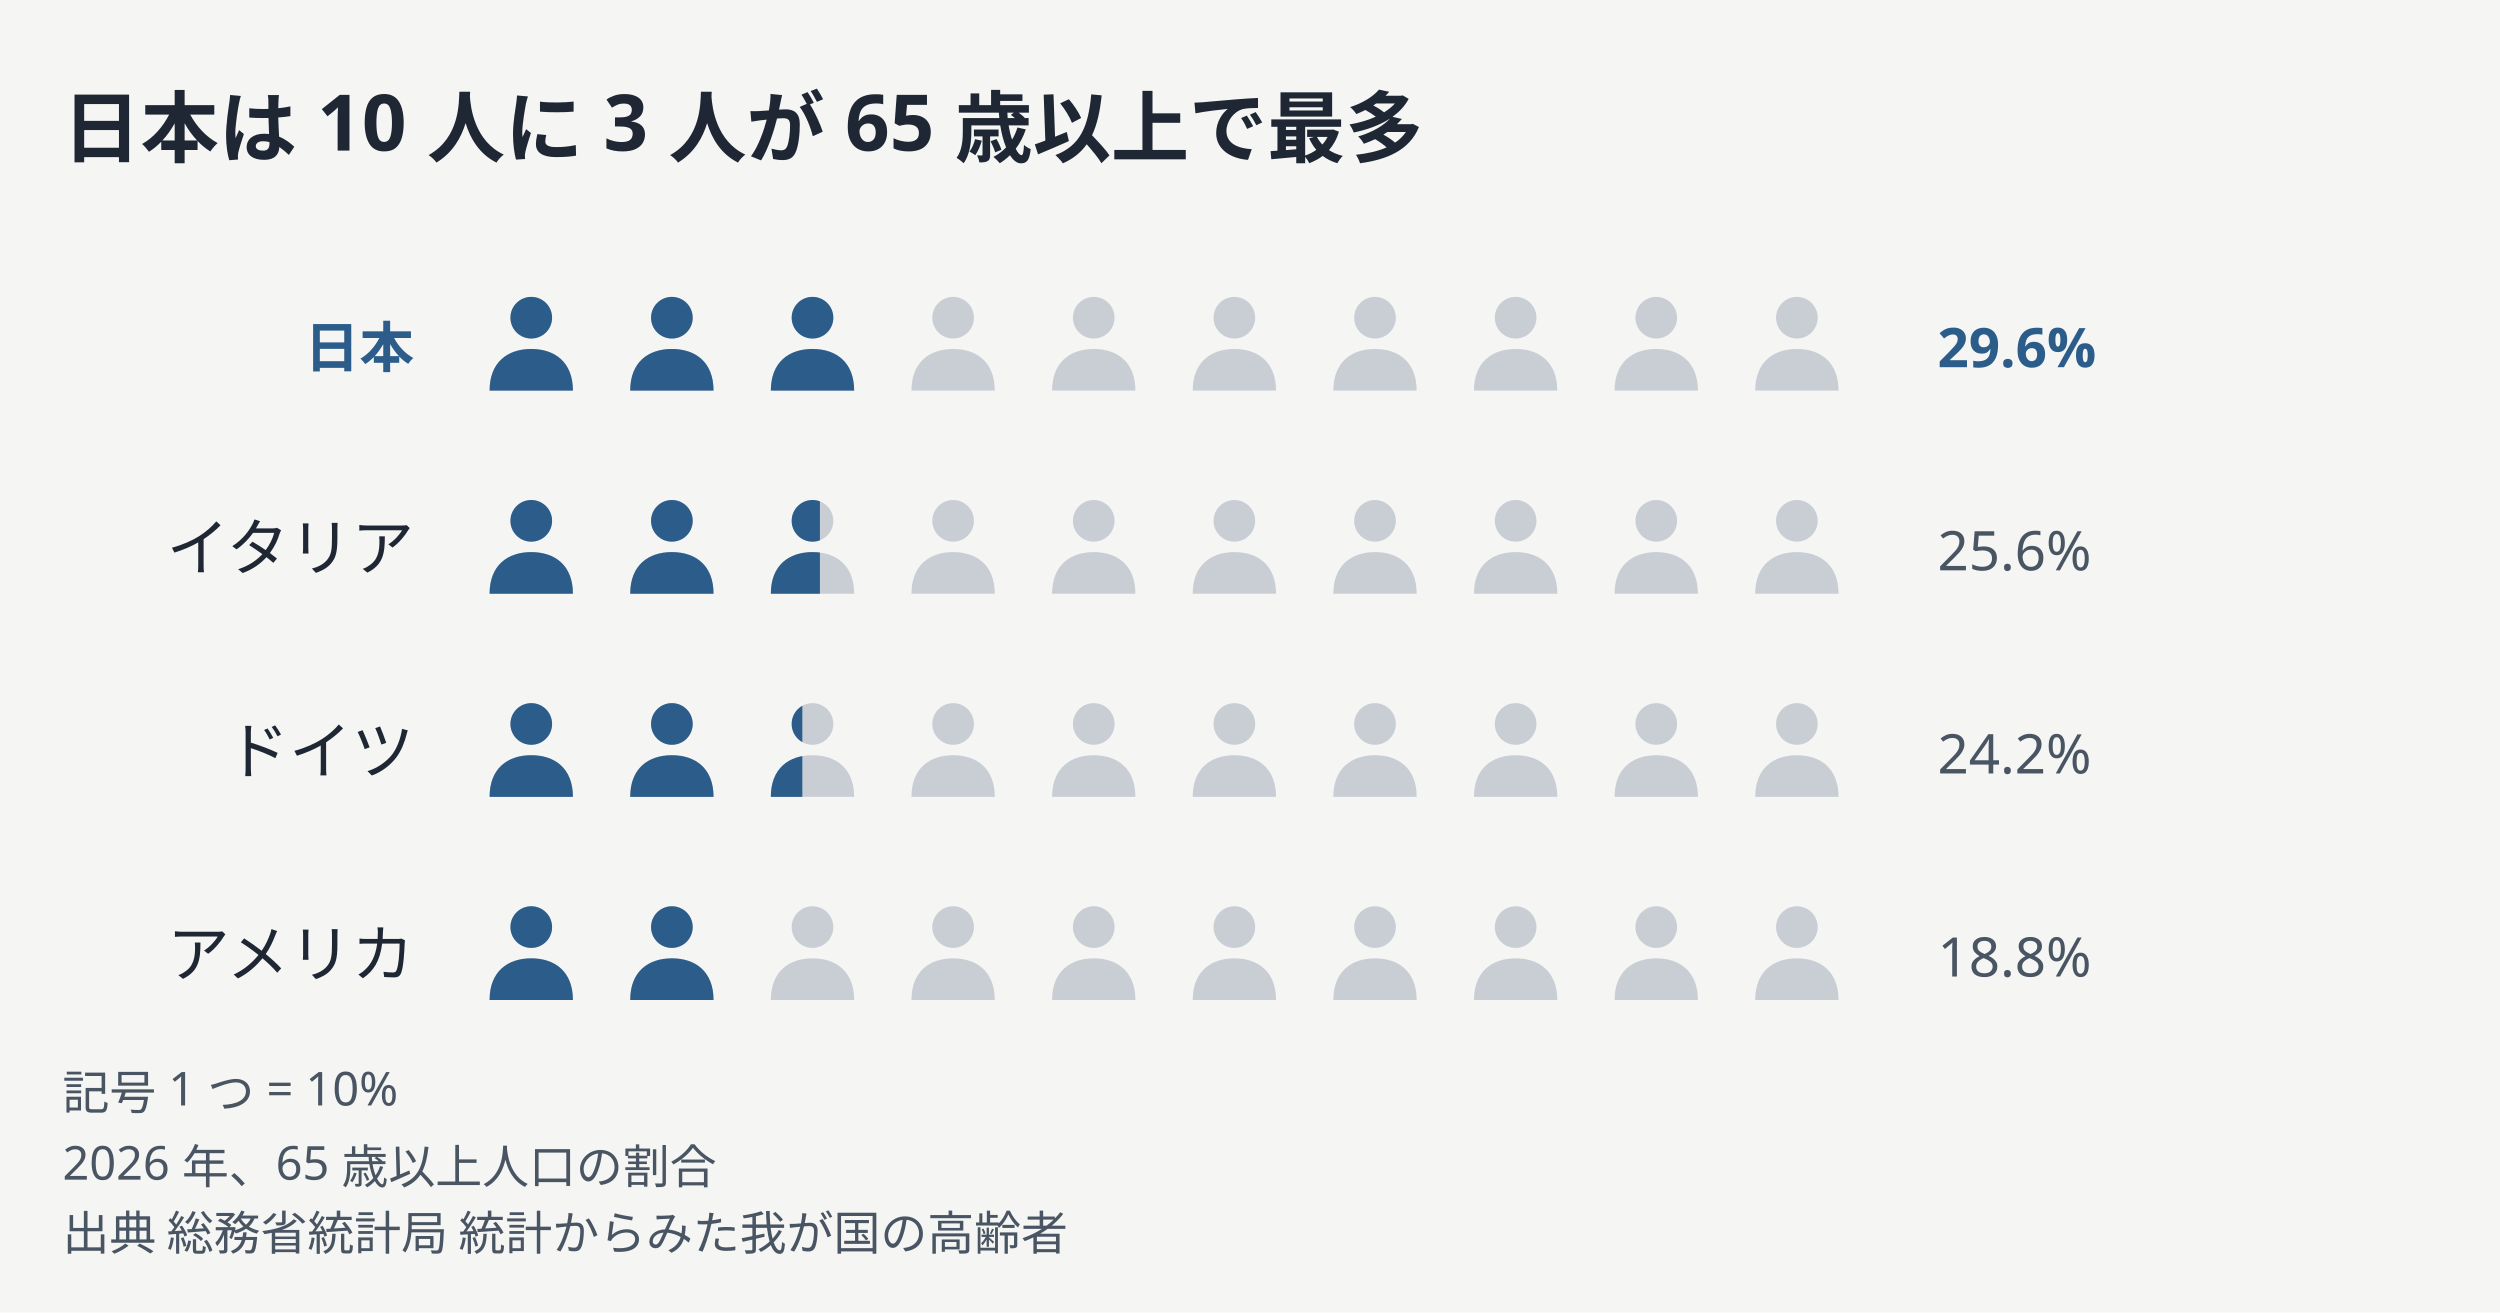
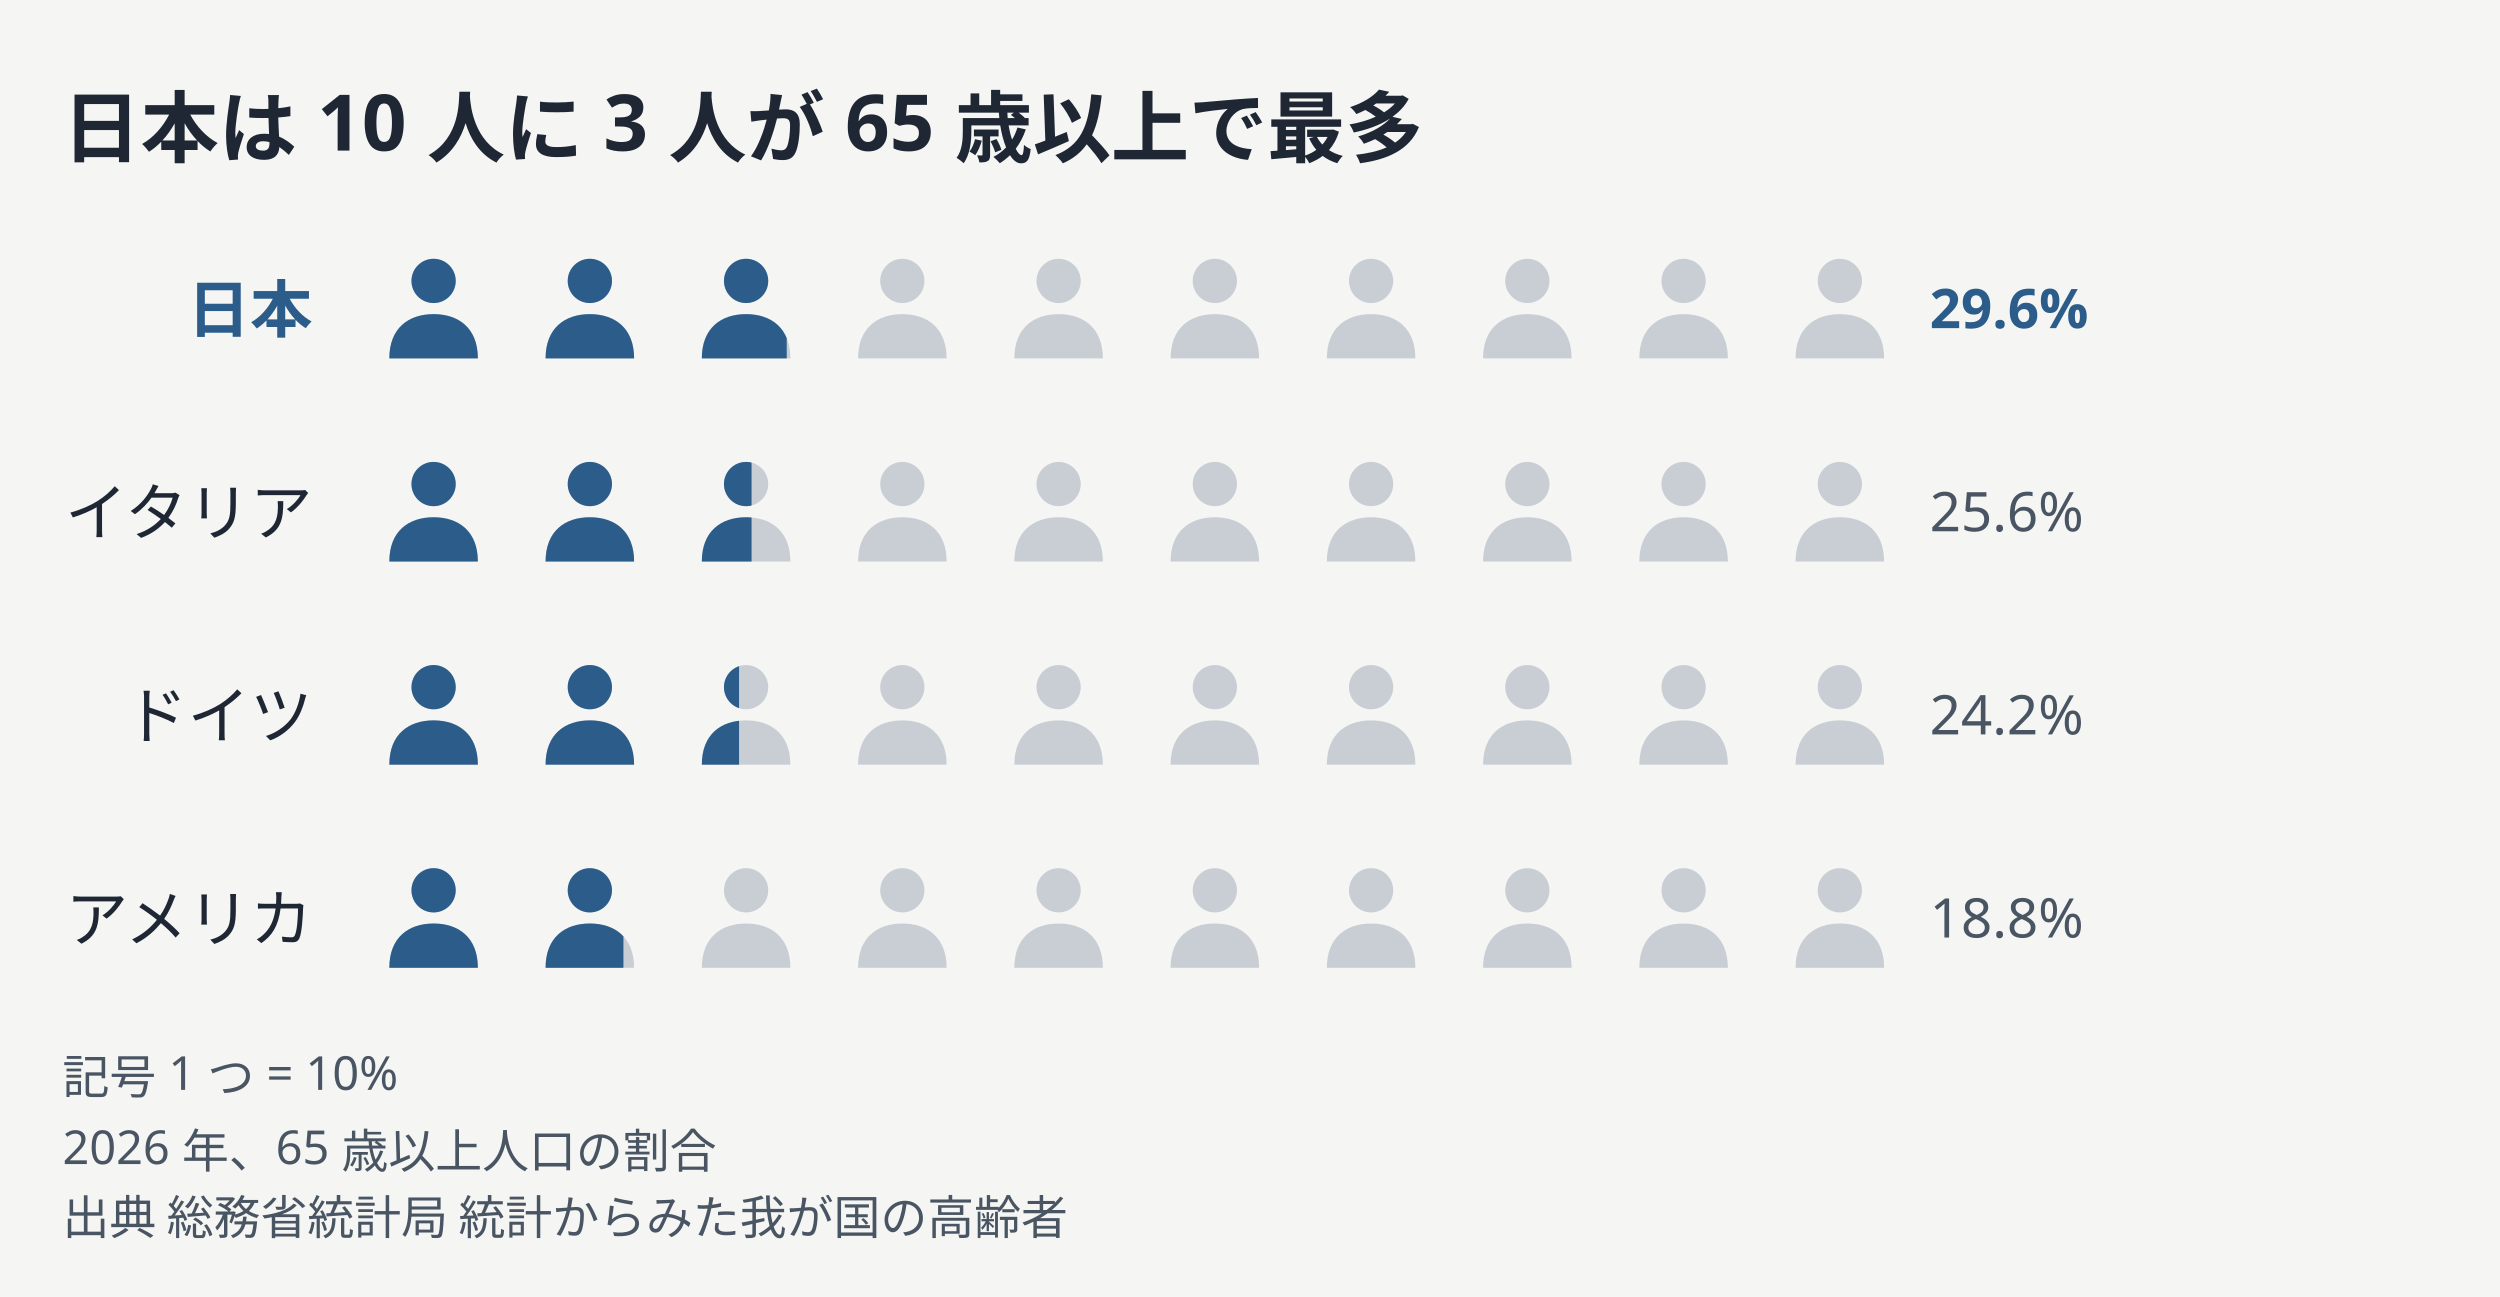
- <svg xmlns="http://www.w3.org/2000/svg" viewBox="0 0 640 336" width="640" height="336" font-family="'BIZ UDPGothic','Yu Gothic UI','Meiryo','Hiragino Sans','Noto Sans JP',sans-serif">
-   <rect x="0" y="0" width="640" height="336" fill="#f5f6f4" />
+ <svg xmlns="http://www.w3.org/2000/svg" viewBox="0 0 640 332" width="640" height="332" font-family="'BIZ UDPGothic','Yu Gothic UI','Meiryo','Hiragino Sans','Noto Sans JP',sans-serif">
+   <rect x="0" y="0" width="640" height="332" fill="#f5f6f4" />
  <defs>
    <symbol id="person" viewBox="0 0 24 24">
      <circle cx="12" cy="7" r="4" fill="currentColor" />
      <path d="M4,21 C4,15.5 7.5,13 12,13 C16.5,13 20,15.5 20,21 Z" fill="currentColor" />
    </symbol>
    <clipPath id="c0">
-       <rect x="120" y="72" width="102.7" height="32" />
+       <rect x="94" y="62" width="107.4" height="34" />
    </clipPath>
    <clipPath id="c1">
-       <rect x="120" y="124" width="89.9" height="32" />
+       <rect x="94" y="114" width="98.4" height="34" />
    </clipPath>
    <clipPath id="c2">
-       <rect x="120" y="176" width="85.4" height="32" />
+       <rect x="94" y="166" width="95.2" height="34" />
    </clipPath>
    <clipPath id="c3">
-       <rect x="120" y="228" width="64.2" height="32" />
+       <rect x="94" y="218" width="65.6" height="34" />
    </clipPath>
  </defs>
  <style>
    .title { font-size: 20px; font-weight: 700; fill: #1e2733; }
    .h { font-size: 16px; font-weight: 700; fill: #1e2733; }
    .t { font-size: 16px; fill: #1e2733; }
    .s { font-size: 14px; fill: #4a5563; }
+     .hp { font-size: 16px; font-weight: 700; fill: #2b5c8a; }
    .p { font-size: 14px; font-weight: 700; fill: #2b5c8a; }
    .o { font-size: 14px; font-weight: 700; fill: #9a4a14; }
    .src { font-size: 12px; fill: #4a5563; }
  </style>
  <text x="16" y="40" class="title">日本は 10 人に 3 人が 65 歳以上で最多</text>
-   <text x="106" y="94" class="p" text-anchor="end">日本</text>
-   <use href="#person" x="120" y="72" width="32" height="32" color="#c9ced5" />
-   <use href="#person" x="156" y="72" width="32" height="32" color="#c9ced5" />
-   <use href="#person" x="192" y="72" width="32" height="32" color="#c9ced5" />
-   <use href="#person" x="228" y="72" width="32" height="32" color="#c9ced5" />
-   <use href="#person" x="264" y="72" width="32" height="32" color="#c9ced5" />
-   <use href="#person" x="300" y="72" width="32" height="32" color="#c9ced5" />
-   <use href="#person" x="336" y="72" width="32" height="32" color="#c9ced5" />
-   <use href="#person" x="372" y="72" width="32" height="32" color="#c9ced5" />
-   <use href="#person" x="408" y="72" width="32" height="32" color="#c9ced5" />
-   <use href="#person" x="444" y="72" width="32" height="32" color="#c9ced5" />
+   <text x="80" y="85" class="hp" text-anchor="end">日本</text>
+   <use href="#person" x="94" y="62" width="34" height="34" color="#c9ced5" />
+   <use href="#person" x="134" y="62" width="34" height="34" color="#c9ced5" />
+   <use href="#person" x="174" y="62" width="34" height="34" color="#c9ced5" />
+   <use href="#person" x="214" y="62" width="34" height="34" color="#c9ced5" />
+   <use href="#person" x="254" y="62" width="34" height="34" color="#c9ced5" />
+   <use href="#person" x="294" y="62" width="34" height="34" color="#c9ced5" />
+   <use href="#person" x="334" y="62" width="34" height="34" color="#c9ced5" />
+   <use href="#person" x="374" y="62" width="34" height="34" color="#c9ced5" />
+   <use href="#person" x="414" y="62" width="34" height="34" color="#c9ced5" />
+   <use href="#person" x="454" y="62" width="34" height="34" color="#c9ced5" />
  <g clip-path="url(#c0)">
-     <use href="#person" x="120" y="72" width="32" height="32" color="#2b5c8a" />
-     <use href="#person" x="156" y="72" width="32" height="32" color="#2b5c8a" />
-     <use href="#person" x="192" y="72" width="32" height="32" color="#2b5c8a" />
-     <use href="#person" x="228" y="72" width="32" height="32" color="#2b5c8a" />
-     <use href="#person" x="264" y="72" width="32" height="32" color="#2b5c8a" />
-     <use href="#person" x="300" y="72" width="32" height="32" color="#2b5c8a" />
-     <use href="#person" x="336" y="72" width="32" height="32" color="#2b5c8a" />
-     <use href="#person" x="372" y="72" width="32" height="32" color="#2b5c8a" />
-     <use href="#person" x="408" y="72" width="32" height="32" color="#2b5c8a" />
-     <use href="#person" x="444" y="72" width="32" height="32" color="#2b5c8a" />
+     <use href="#person" x="94" y="62" width="34" height="34" color="#2b5c8a" />
+     <use href="#person" x="134" y="62" width="34" height="34" color="#2b5c8a" />
+     <use href="#person" x="174" y="62" width="34" height="34" color="#2b5c8a" />
+     <use href="#person" x="214" y="62" width="34" height="34" color="#2b5c8a" />
+     <use href="#person" x="254" y="62" width="34" height="34" color="#2b5c8a" />
+     <use href="#person" x="294" y="62" width="34" height="34" color="#2b5c8a" />
+     <use href="#person" x="334" y="62" width="34" height="34" color="#2b5c8a" />
+     <use href="#person" x="374" y="62" width="34" height="34" color="#2b5c8a" />
+     <use href="#person" x="414" y="62" width="34" height="34" color="#2b5c8a" />
+     <use href="#person" x="454" y="62" width="34" height="34" color="#2b5c8a" />
  </g>
-   <text x="496" y="94" class="p" font-size="16">29.6%</text>
-   <text x="106" y="146" class="t" text-anchor="end">イタリア</text>
-   <use href="#person" x="120" y="124" width="32" height="32" color="#c9ced5" />
-   <use href="#person" x="156" y="124" width="32" height="32" color="#c9ced5" />
-   <use href="#person" x="192" y="124" width="32" height="32" color="#c9ced5" />
-   <use href="#person" x="228" y="124" width="32" height="32" color="#c9ced5" />
-   <use href="#person" x="264" y="124" width="32" height="32" color="#c9ced5" />
-   <use href="#person" x="300" y="124" width="32" height="32" color="#c9ced5" />
-   <use href="#person" x="336" y="124" width="32" height="32" color="#c9ced5" />
-   <use href="#person" x="372" y="124" width="32" height="32" color="#c9ced5" />
-   <use href="#person" x="408" y="124" width="32" height="32" color="#c9ced5" />
-   <use href="#person" x="444" y="124" width="32" height="32" color="#c9ced5" />
+   <text x="494" y="84" class="p">29.6%</text>
+   <text x="80" y="137" class="t" text-anchor="end">イタリア</text>
+   <use href="#person" x="94" y="114" width="34" height="34" color="#c9ced5" />
+   <use href="#person" x="134" y="114" width="34" height="34" color="#c9ced5" />
+   <use href="#person" x="174" y="114" width="34" height="34" color="#c9ced5" />
+   <use href="#person" x="214" y="114" width="34" height="34" color="#c9ced5" />
+   <use href="#person" x="254" y="114" width="34" height="34" color="#c9ced5" />
+   <use href="#person" x="294" y="114" width="34" height="34" color="#c9ced5" />
+   <use href="#person" x="334" y="114" width="34" height="34" color="#c9ced5" />
+   <use href="#person" x="374" y="114" width="34" height="34" color="#c9ced5" />
+   <use href="#person" x="414" y="114" width="34" height="34" color="#c9ced5" />
+   <use href="#person" x="454" y="114" width="34" height="34" color="#c9ced5" />
  <g clip-path="url(#c1)">
-     <use href="#person" x="120" y="124" width="32" height="32" color="#2b5c8a" />
-     <use href="#person" x="156" y="124" width="32" height="32" color="#2b5c8a" />
-     <use href="#person" x="192" y="124" width="32" height="32" color="#2b5c8a" />
-     <use href="#person" x="228" y="124" width="32" height="32" color="#2b5c8a" />
-     <use href="#person" x="264" y="124" width="32" height="32" color="#2b5c8a" />
-     <use href="#person" x="300" y="124" width="32" height="32" color="#2b5c8a" />
-     <use href="#person" x="336" y="124" width="32" height="32" color="#2b5c8a" />
-     <use href="#person" x="372" y="124" width="32" height="32" color="#2b5c8a" />
-     <use href="#person" x="408" y="124" width="32" height="32" color="#2b5c8a" />
-     <use href="#person" x="444" y="124" width="32" height="32" color="#2b5c8a" />
+     <use href="#person" x="94" y="114" width="34" height="34" color="#2b5c8a" />
+     <use href="#person" x="134" y="114" width="34" height="34" color="#2b5c8a" />
+     <use href="#person" x="174" y="114" width="34" height="34" color="#2b5c8a" />
+     <use href="#person" x="214" y="114" width="34" height="34" color="#2b5c8a" />
+     <use href="#person" x="254" y="114" width="34" height="34" color="#2b5c8a" />
+     <use href="#person" x="294" y="114" width="34" height="34" color="#2b5c8a" />
+     <use href="#person" x="334" y="114" width="34" height="34" color="#2b5c8a" />
+     <use href="#person" x="374" y="114" width="34" height="34" color="#2b5c8a" />
+     <use href="#person" x="414" y="114" width="34" height="34" color="#2b5c8a" />
+     <use href="#person" x="454" y="114" width="34" height="34" color="#2b5c8a" />
  </g>
-   <text x="496" y="146" class="s" font-size="16">25.6%</text>
-   <text x="106" y="198" class="t" text-anchor="end">ドイツ</text>
-   <use href="#person" x="120" y="176" width="32" height="32" color="#c9ced5" />
-   <use href="#person" x="156" y="176" width="32" height="32" color="#c9ced5" />
-   <use href="#person" x="192" y="176" width="32" height="32" color="#c9ced5" />
-   <use href="#person" x="228" y="176" width="32" height="32" color="#c9ced5" />
-   <use href="#person" x="264" y="176" width="32" height="32" color="#c9ced5" />
-   <use href="#person" x="300" y="176" width="32" height="32" color="#c9ced5" />
-   <use href="#person" x="336" y="176" width="32" height="32" color="#c9ced5" />
-   <use href="#person" x="372" y="176" width="32" height="32" color="#c9ced5" />
-   <use href="#person" x="408" y="176" width="32" height="32" color="#c9ced5" />
-   <use href="#person" x="444" y="176" width="32" height="32" color="#c9ced5" />
+   <text x="494" y="136" class="s">25.6%</text>
+   <text x="80" y="189" class="t" text-anchor="end">ドイツ</text>
+   <use href="#person" x="94" y="166" width="34" height="34" color="#c9ced5" />
+   <use href="#person" x="134" y="166" width="34" height="34" color="#c9ced5" />
+   <use href="#person" x="174" y="166" width="34" height="34" color="#c9ced5" />
+   <use href="#person" x="214" y="166" width="34" height="34" color="#c9ced5" />
+   <use href="#person" x="254" y="166" width="34" height="34" color="#c9ced5" />
+   <use href="#person" x="294" y="166" width="34" height="34" color="#c9ced5" />
+   <use href="#person" x="334" y="166" width="34" height="34" color="#c9ced5" />
+   <use href="#person" x="374" y="166" width="34" height="34" color="#c9ced5" />
+   <use href="#person" x="414" y="166" width="34" height="34" color="#c9ced5" />
+   <use href="#person" x="454" y="166" width="34" height="34" color="#c9ced5" />
  <g clip-path="url(#c2)">
-     <use href="#person" x="120" y="176" width="32" height="32" color="#2b5c8a" />
-     <use href="#person" x="156" y="176" width="32" height="32" color="#2b5c8a" />
-     <use href="#person" x="192" y="176" width="32" height="32" color="#2b5c8a" />
-     <use href="#person" x="228" y="176" width="32" height="32" color="#2b5c8a" />
-     <use href="#person" x="264" y="176" width="32" height="32" color="#2b5c8a" />
-     <use href="#person" x="300" y="176" width="32" height="32" color="#2b5c8a" />
-     <use href="#person" x="336" y="176" width="32" height="32" color="#2b5c8a" />
-     <use href="#person" x="372" y="176" width="32" height="32" color="#2b5c8a" />
-     <use href="#person" x="408" y="176" width="32" height="32" color="#2b5c8a" />
-     <use href="#person" x="444" y="176" width="32" height="32" color="#2b5c8a" />
+     <use href="#person" x="94" y="166" width="34" height="34" color="#2b5c8a" />
+     <use href="#person" x="134" y="166" width="34" height="34" color="#2b5c8a" />
+     <use href="#person" x="174" y="166" width="34" height="34" color="#2b5c8a" />
+     <use href="#person" x="214" y="166" width="34" height="34" color="#2b5c8a" />
+     <use href="#person" x="254" y="166" width="34" height="34" color="#2b5c8a" />
+     <use href="#person" x="294" y="166" width="34" height="34" color="#2b5c8a" />
+     <use href="#person" x="334" y="166" width="34" height="34" color="#2b5c8a" />
+     <use href="#person" x="374" y="166" width="34" height="34" color="#2b5c8a" />
+     <use href="#person" x="414" y="166" width="34" height="34" color="#2b5c8a" />
+     <use href="#person" x="454" y="166" width="34" height="34" color="#2b5c8a" />
  </g>
-   <text x="496" y="198" class="s" font-size="16">24.2%</text>
-   <text x="106" y="250" class="t" text-anchor="end">アメリカ</text>
-   <use href="#person" x="120" y="228" width="32" height="32" color="#c9ced5" />
-   <use href="#person" x="156" y="228" width="32" height="32" color="#c9ced5" />
-   <use href="#person" x="192" y="228" width="32" height="32" color="#c9ced5" />
-   <use href="#person" x="228" y="228" width="32" height="32" color="#c9ced5" />
-   <use href="#person" x="264" y="228" width="32" height="32" color="#c9ced5" />
-   <use href="#person" x="300" y="228" width="32" height="32" color="#c9ced5" />
-   <use href="#person" x="336" y="228" width="32" height="32" color="#c9ced5" />
-   <use href="#person" x="372" y="228" width="32" height="32" color="#c9ced5" />
-   <use href="#person" x="408" y="228" width="32" height="32" color="#c9ced5" />
-   <use href="#person" x="444" y="228" width="32" height="32" color="#c9ced5" />
+   <text x="494" y="188" class="s">24.2%</text>
+   <text x="80" y="241" class="t" text-anchor="end">アメリカ</text>
+   <use href="#person" x="94" y="218" width="34" height="34" color="#c9ced5" />
+   <use href="#person" x="134" y="218" width="34" height="34" color="#c9ced5" />
+   <use href="#person" x="174" y="218" width="34" height="34" color="#c9ced5" />
+   <use href="#person" x="214" y="218" width="34" height="34" color="#c9ced5" />
+   <use href="#person" x="254" y="218" width="34" height="34" color="#c9ced5" />
+   <use href="#person" x="294" y="218" width="34" height="34" color="#c9ced5" />
+   <use href="#person" x="334" y="218" width="34" height="34" color="#c9ced5" />
+   <use href="#person" x="374" y="218" width="34" height="34" color="#c9ced5" />
+   <use href="#person" x="414" y="218" width="34" height="34" color="#c9ced5" />
+   <use href="#person" x="454" y="218" width="34" height="34" color="#c9ced5" />
  <g clip-path="url(#c3)">
-     <use href="#person" x="120" y="228" width="32" height="32" color="#2b5c8a" />
-     <use href="#person" x="156" y="228" width="32" height="32" color="#2b5c8a" />
-     <use href="#person" x="192" y="228" width="32" height="32" color="#2b5c8a" />
-     <use href="#person" x="228" y="228" width="32" height="32" color="#2b5c8a" />
-     <use href="#person" x="264" y="228" width="32" height="32" color="#2b5c8a" />
-     <use href="#person" x="300" y="228" width="32" height="32" color="#2b5c8a" />
-     <use href="#person" x="336" y="228" width="32" height="32" color="#2b5c8a" />
-     <use href="#person" x="372" y="228" width="32" height="32" color="#2b5c8a" />
-     <use href="#person" x="408" y="228" width="32" height="32" color="#2b5c8a" />
-     <use href="#person" x="444" y="228" width="32" height="32" color="#2b5c8a" />
+     <use href="#person" x="94" y="218" width="34" height="34" color="#2b5c8a" />
+     <use href="#person" x="134" y="218" width="34" height="34" color="#2b5c8a" />
+     <use href="#person" x="174" y="218" width="34" height="34" color="#2b5c8a" />
+     <use href="#person" x="214" y="218" width="34" height="34" color="#2b5c8a" />
+     <use href="#person" x="254" y="218" width="34" height="34" color="#2b5c8a" />
+     <use href="#person" x="294" y="218" width="34" height="34" color="#2b5c8a" />
+     <use href="#person" x="334" y="218" width="34" height="34" color="#2b5c8a" />
+     <use href="#person" x="374" y="218" width="34" height="34" color="#2b5c8a" />
+     <use href="#person" x="414" y="218" width="34" height="34" color="#2b5c8a" />
+     <use href="#person" x="454" y="218" width="34" height="34" color="#2b5c8a" />
  </g>
-   <text x="496" y="250" class="s" font-size="16">18.8%</text>
-   <text x="16" y="284" class="src">記号 1 つ = 10%</text>
-   <text x="16" y="302" class="src">2026 年、65 歳以上人口の割合</text>
-   <text x="16" y="320" class="src">出典 総務省統計局 統計からみた我が国の高齢者</text>
+   <text x="494" y="240" class="s">18.8%</text>
+   <text x="16" y="280" class="src">記号 1 つ = 10%</text>
+   <text x="16" y="298" class="src">2026 年、65 歳以上人口の割合</text>
+   <text x="16" y="316" class="src">出典 総務省統計局 統計からみた我が国の高齢者</text>
</svg>
